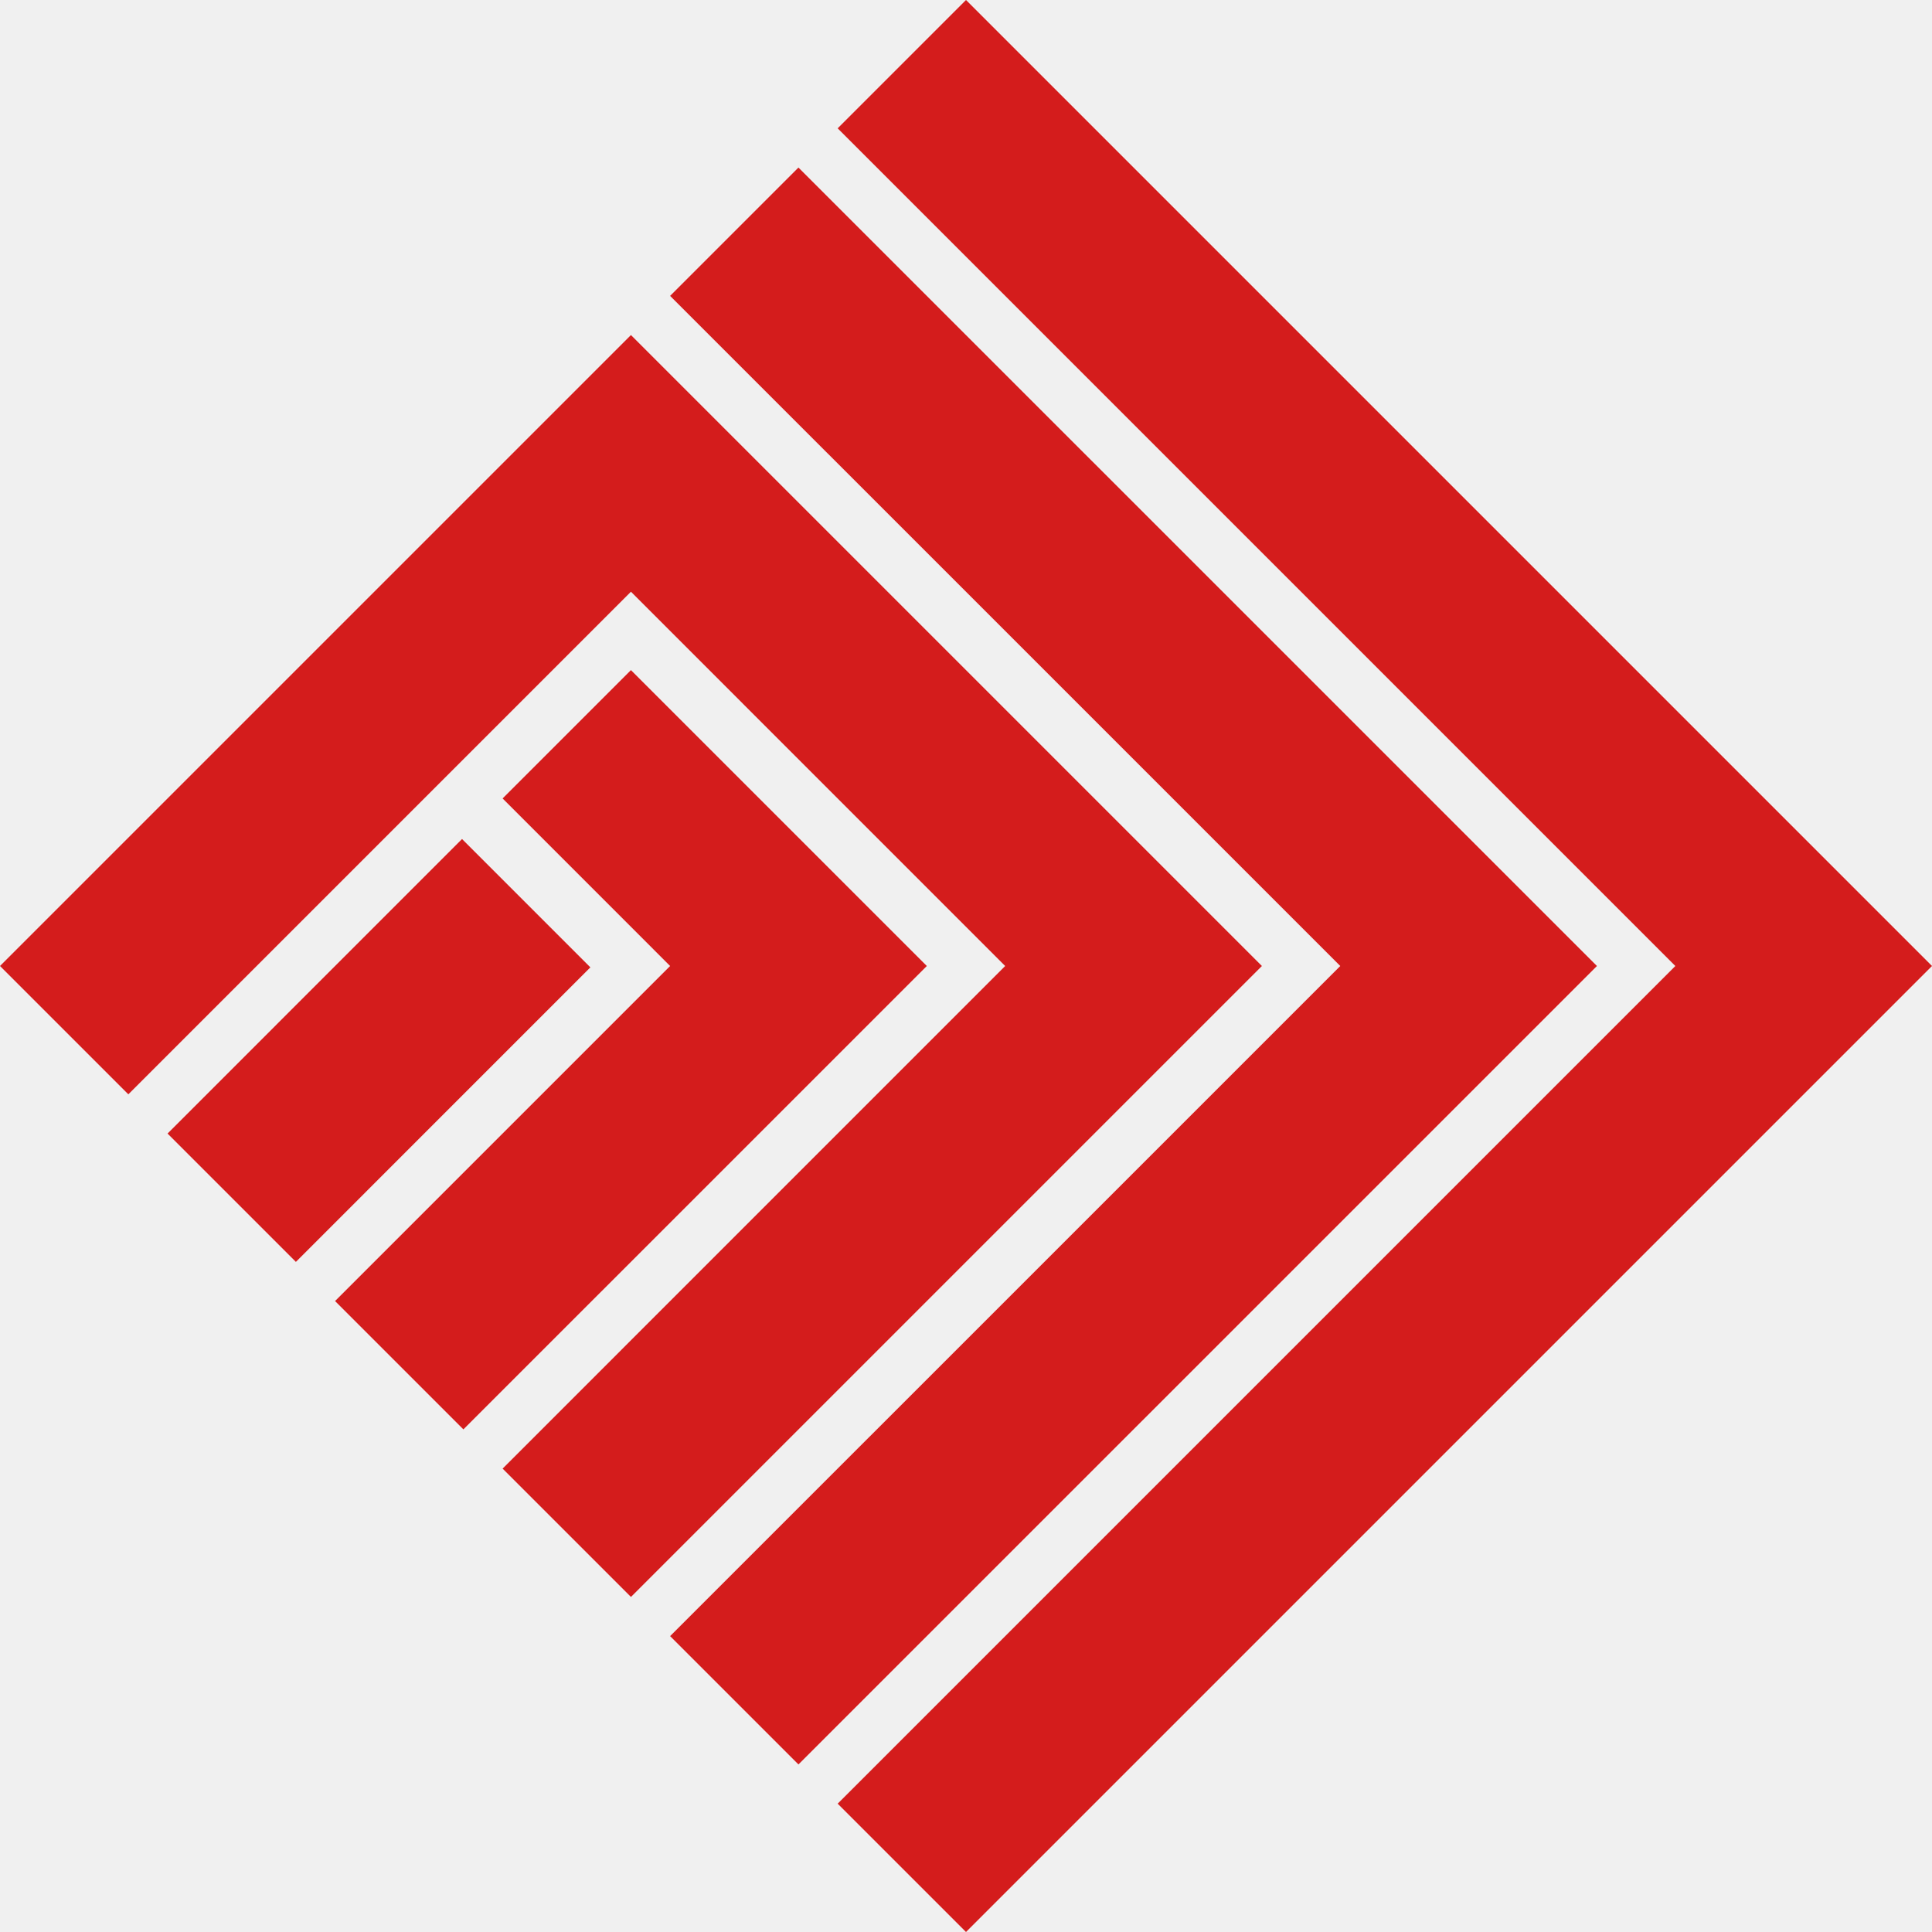
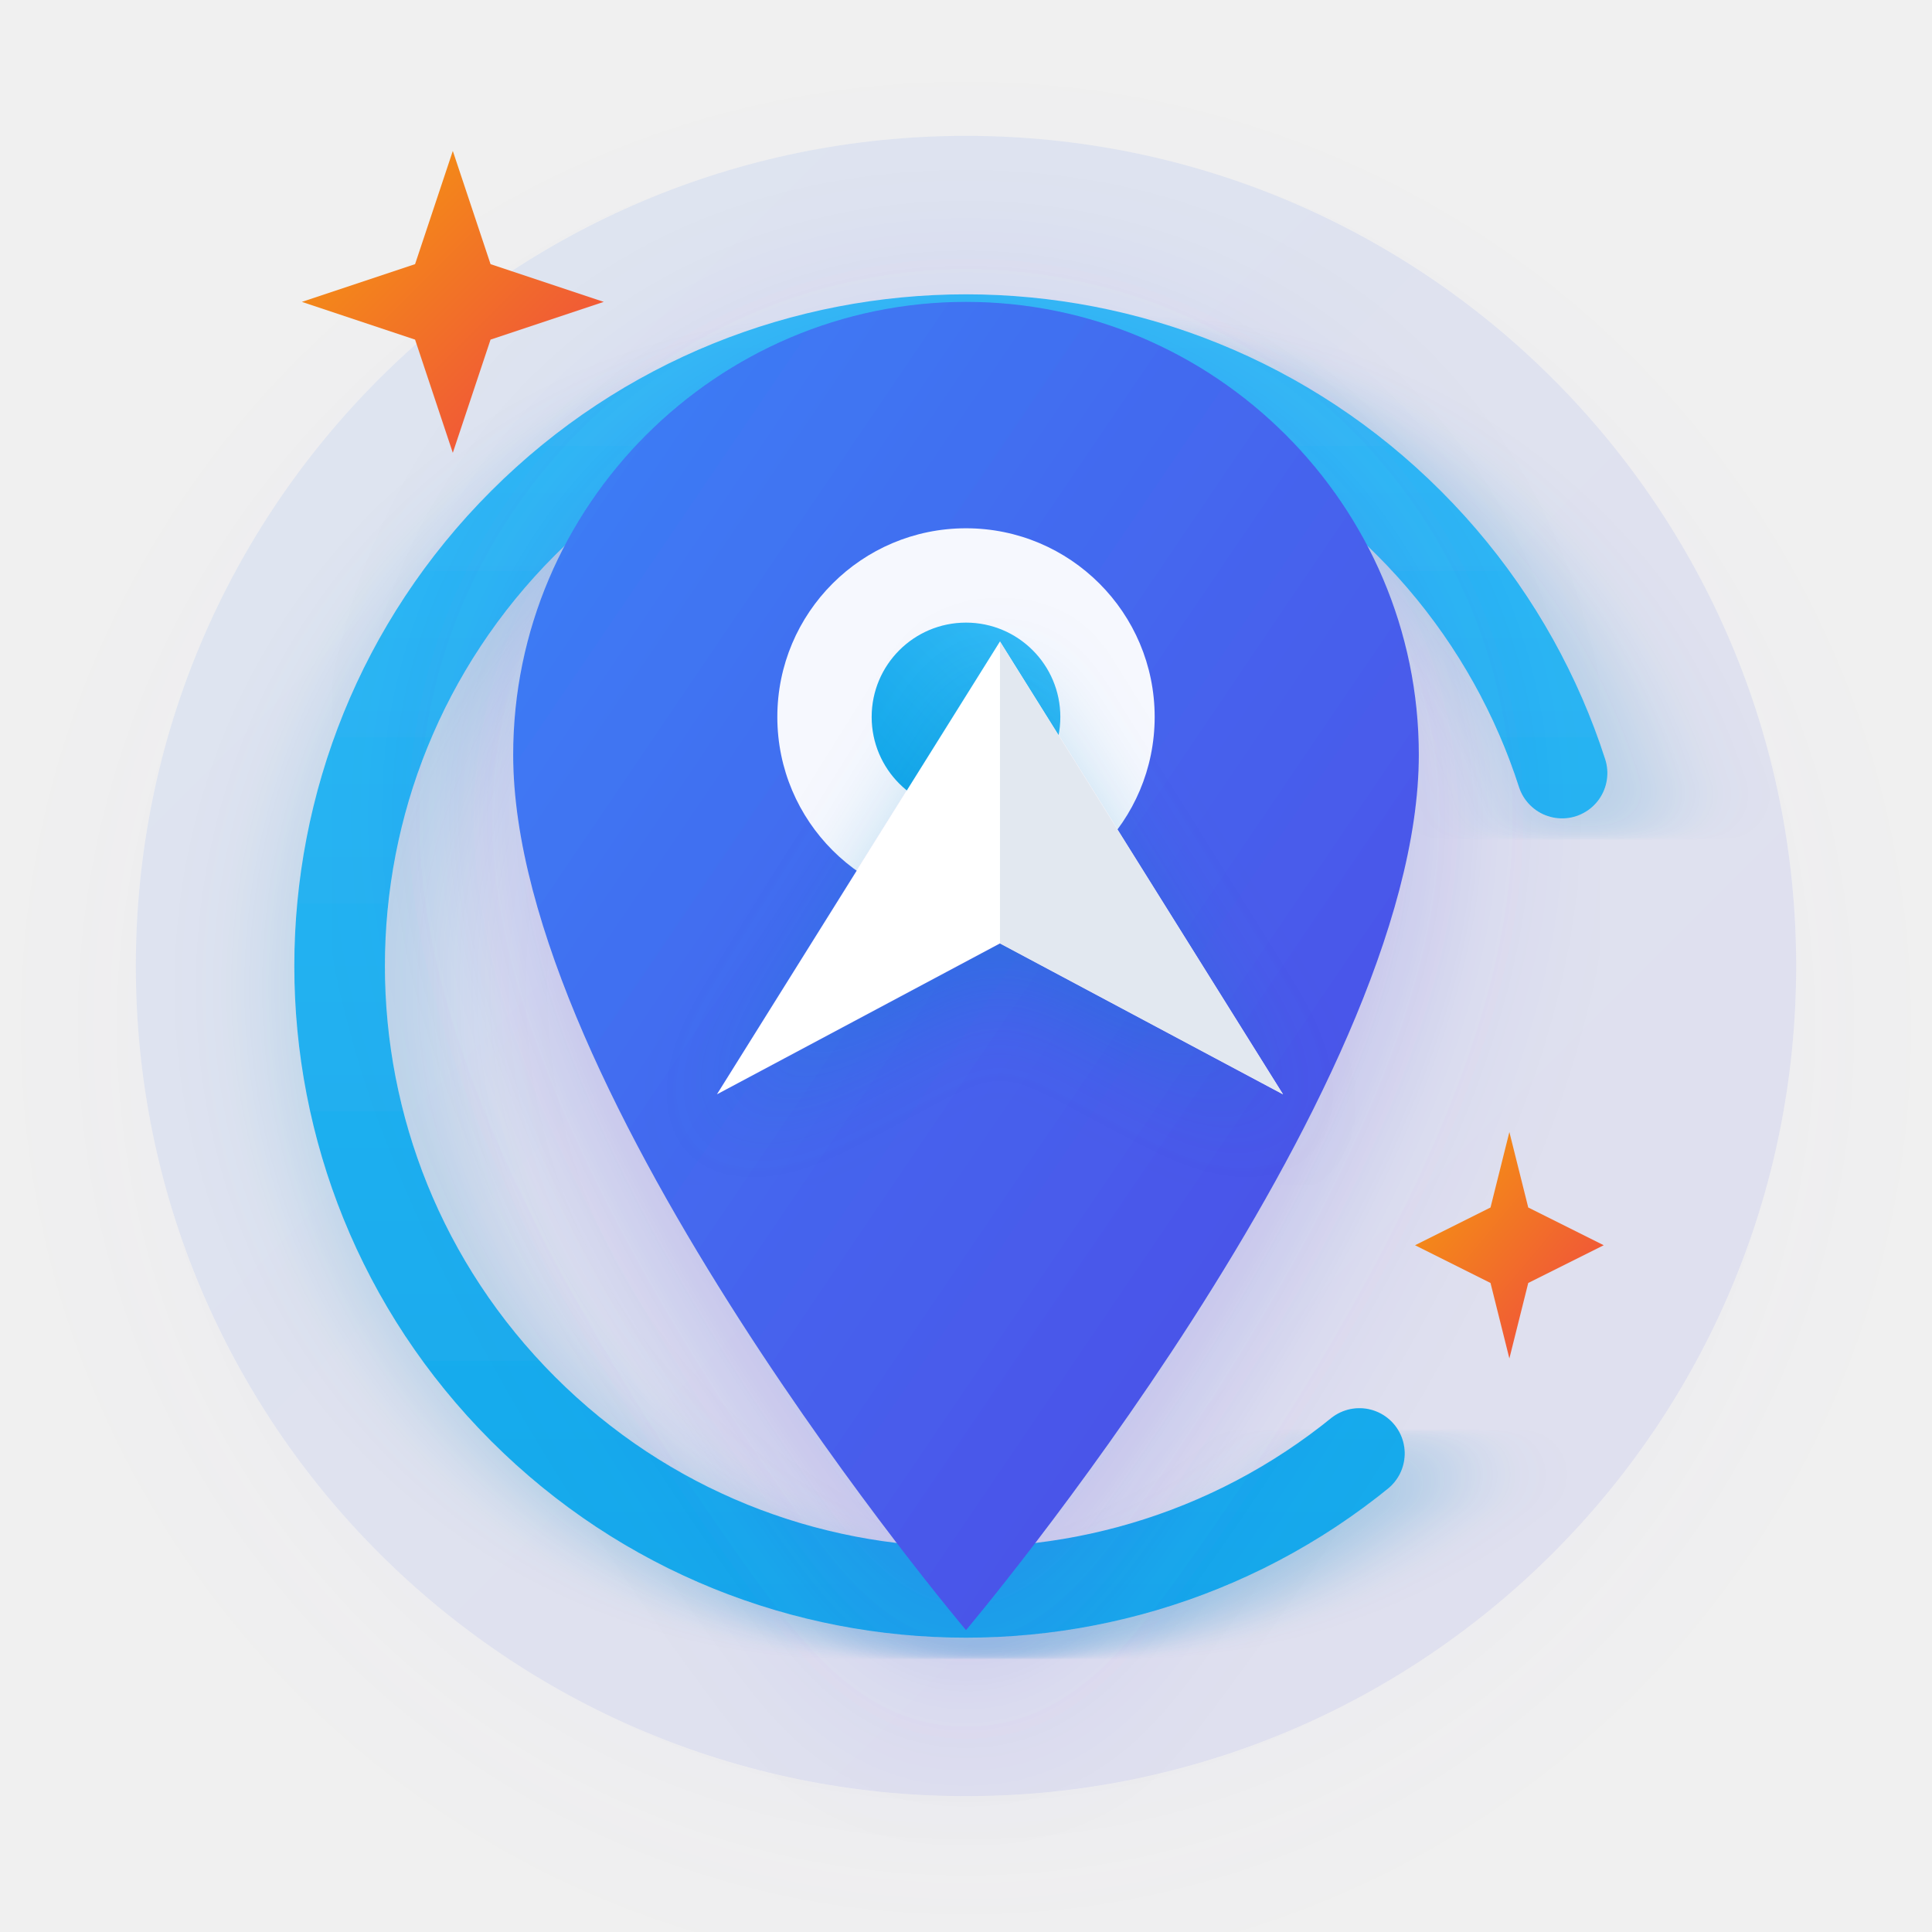
- <svg xmlns="http://www.w3.org/2000/svg" width="40" height="40" viewBox="0 0 40 40" fill="none">
-   <path d="M17.343 2.657L20 0L40 20L20 40L17.343 37.343L34.686 20L17.343 2.657Z" fill="#D41C1C" />
-   <path d="M13.874 6.126L16.531 3.469L33.063 20L16.531 36.531L13.874 33.874L27.749 20L13.874 6.126Z" fill="#D41C1C" />
-   <path d="M0 20L13.063 6.937L26.126 20L13.063 33.063L10.406 30.406L20.811 20L13.063 12.251L2.657 22.657L0 20Z" fill="#D41C1C" />
-   <path d="M13.063 13.874L10.406 16.531L13.874 20L6.937 26.937L9.594 29.594L19.189 20L13.063 13.874Z" fill="#D41C1C" />
-   <path d="M6.126 26.126L3.469 23.469L9.566 17.371L12.223 20.028L6.126 26.126Z" fill="#D41C1C" />
+ <svg xmlns="http://www.w3.org/2000/svg" width="512" height="512" viewBox="0 0 512 512" fill="none">
+   <defs>
+     <linearGradient id="primary" x1="0%" y1="0%" x2="100%" y2="100%">
+       <stop offset="0%" stop-color="#3B82F6" />
+       <stop offset="100%" stop-color="#4F46E5" />
+     </linearGradient>
+     <linearGradient id="secondary" x1="0%" y1="100%" x2="100%" y2="0%">
+       <stop offset="0%" stop-color="#0EA5E9" />
+       <stop offset="100%" stop-color="#38BDF8" />
+     </linearGradient>
+     <linearGradient id="accent" x1="0%" y1="0%" x2="100%" y2="100%">
+       <stop offset="0%" stop-color="#F59E0B" />
+       <stop offset="100%" stop-color="#EF4444" />
+     </linearGradient>
+     <filter id="shadowPrimary" x="-20%" y="-20%" width="140%" height="140%">
+       <feDropShadow dx="0" dy="16" stdDeviation="24" flood-color="#4F46E5" flood-opacity="0.25" />
+     </filter>
+     <filter id="shadowSecondary" x="-20%" y="-20%" width="140%" height="140%">
+       <feDropShadow dx="0" dy="8" stdDeviation="12" flood-color="#0284C7" flood-opacity="0.3" />
+     </filter>
+   </defs>
+   <circle cx="256" cy="256" r="220" fill="url(#primary)" filter="url(#shadowPrimary)" opacity="0.1" />
+   <path d="M 90 256 A 166 166 0 1 1 422 256 A 166 166 0 0 1 90 256" stroke="url(#secondary)" stroke-width="24" stroke-linecap="round" stroke-dasharray="600 200" transform="rotate(-45 256 256)" filter="url(#shadowSecondary)" />
+   <path d="M256 80C190 80 136 134 136 200C136 290 256 432 256 432C256 432 376 290 376 200C376 134 322 80 256 80Z" fill="url(#primary)" filter="url(#shadowPrimary)" />
+   <circle cx="256" cy="190" r="50" fill="#FFFFFF" fill-opacity="0.95" />
+   <circle cx="256" cy="190" r="25" fill="url(#secondary)" />
+   <path d="M190 290 L265 170 L340 290 L265 250 Z" fill="#FFFFFF" filter="url(#shadowSecondary)" />
+   <path d="M265 250 L265 170 L340 290 Z" fill="#E2E8F0" />
+   <path d="M120 120 L130 90 L160 80 L130 70 L120 40 L110 70 L80 80 L110 90 Z" fill="url(#accent)" />
+   <path d="M400 360 L405 340 L425 330 L405 320 L400 300 L395 320 L375 330 L395 340 Z" fill="url(#accent)" />
</svg>
